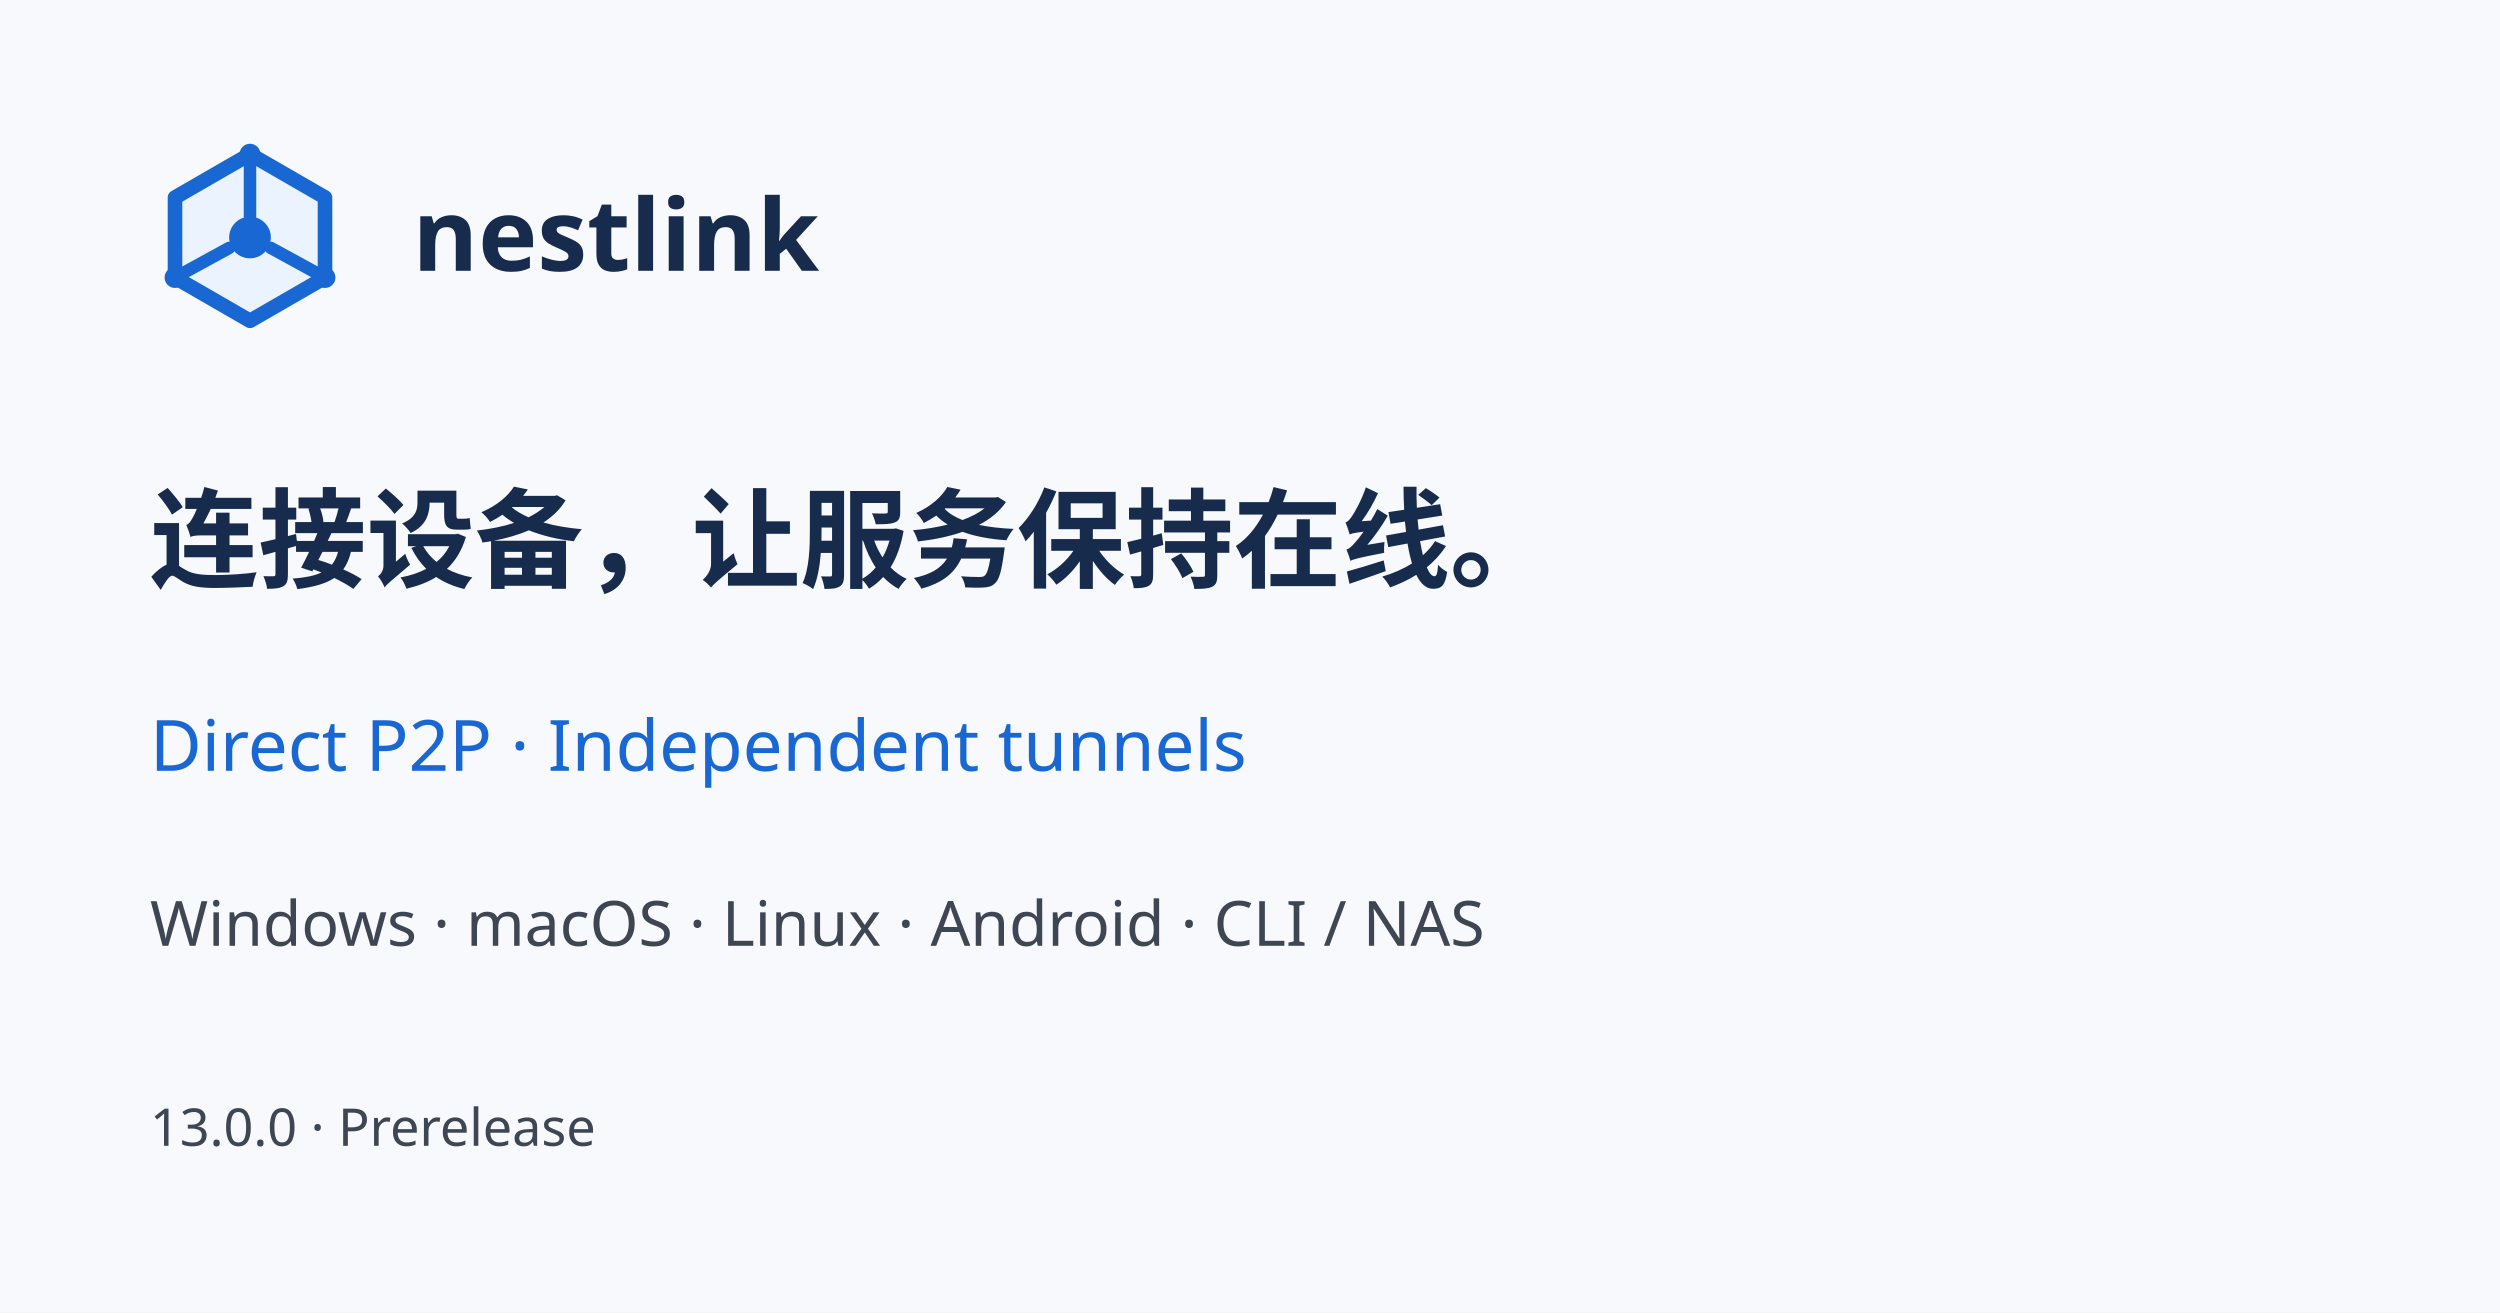
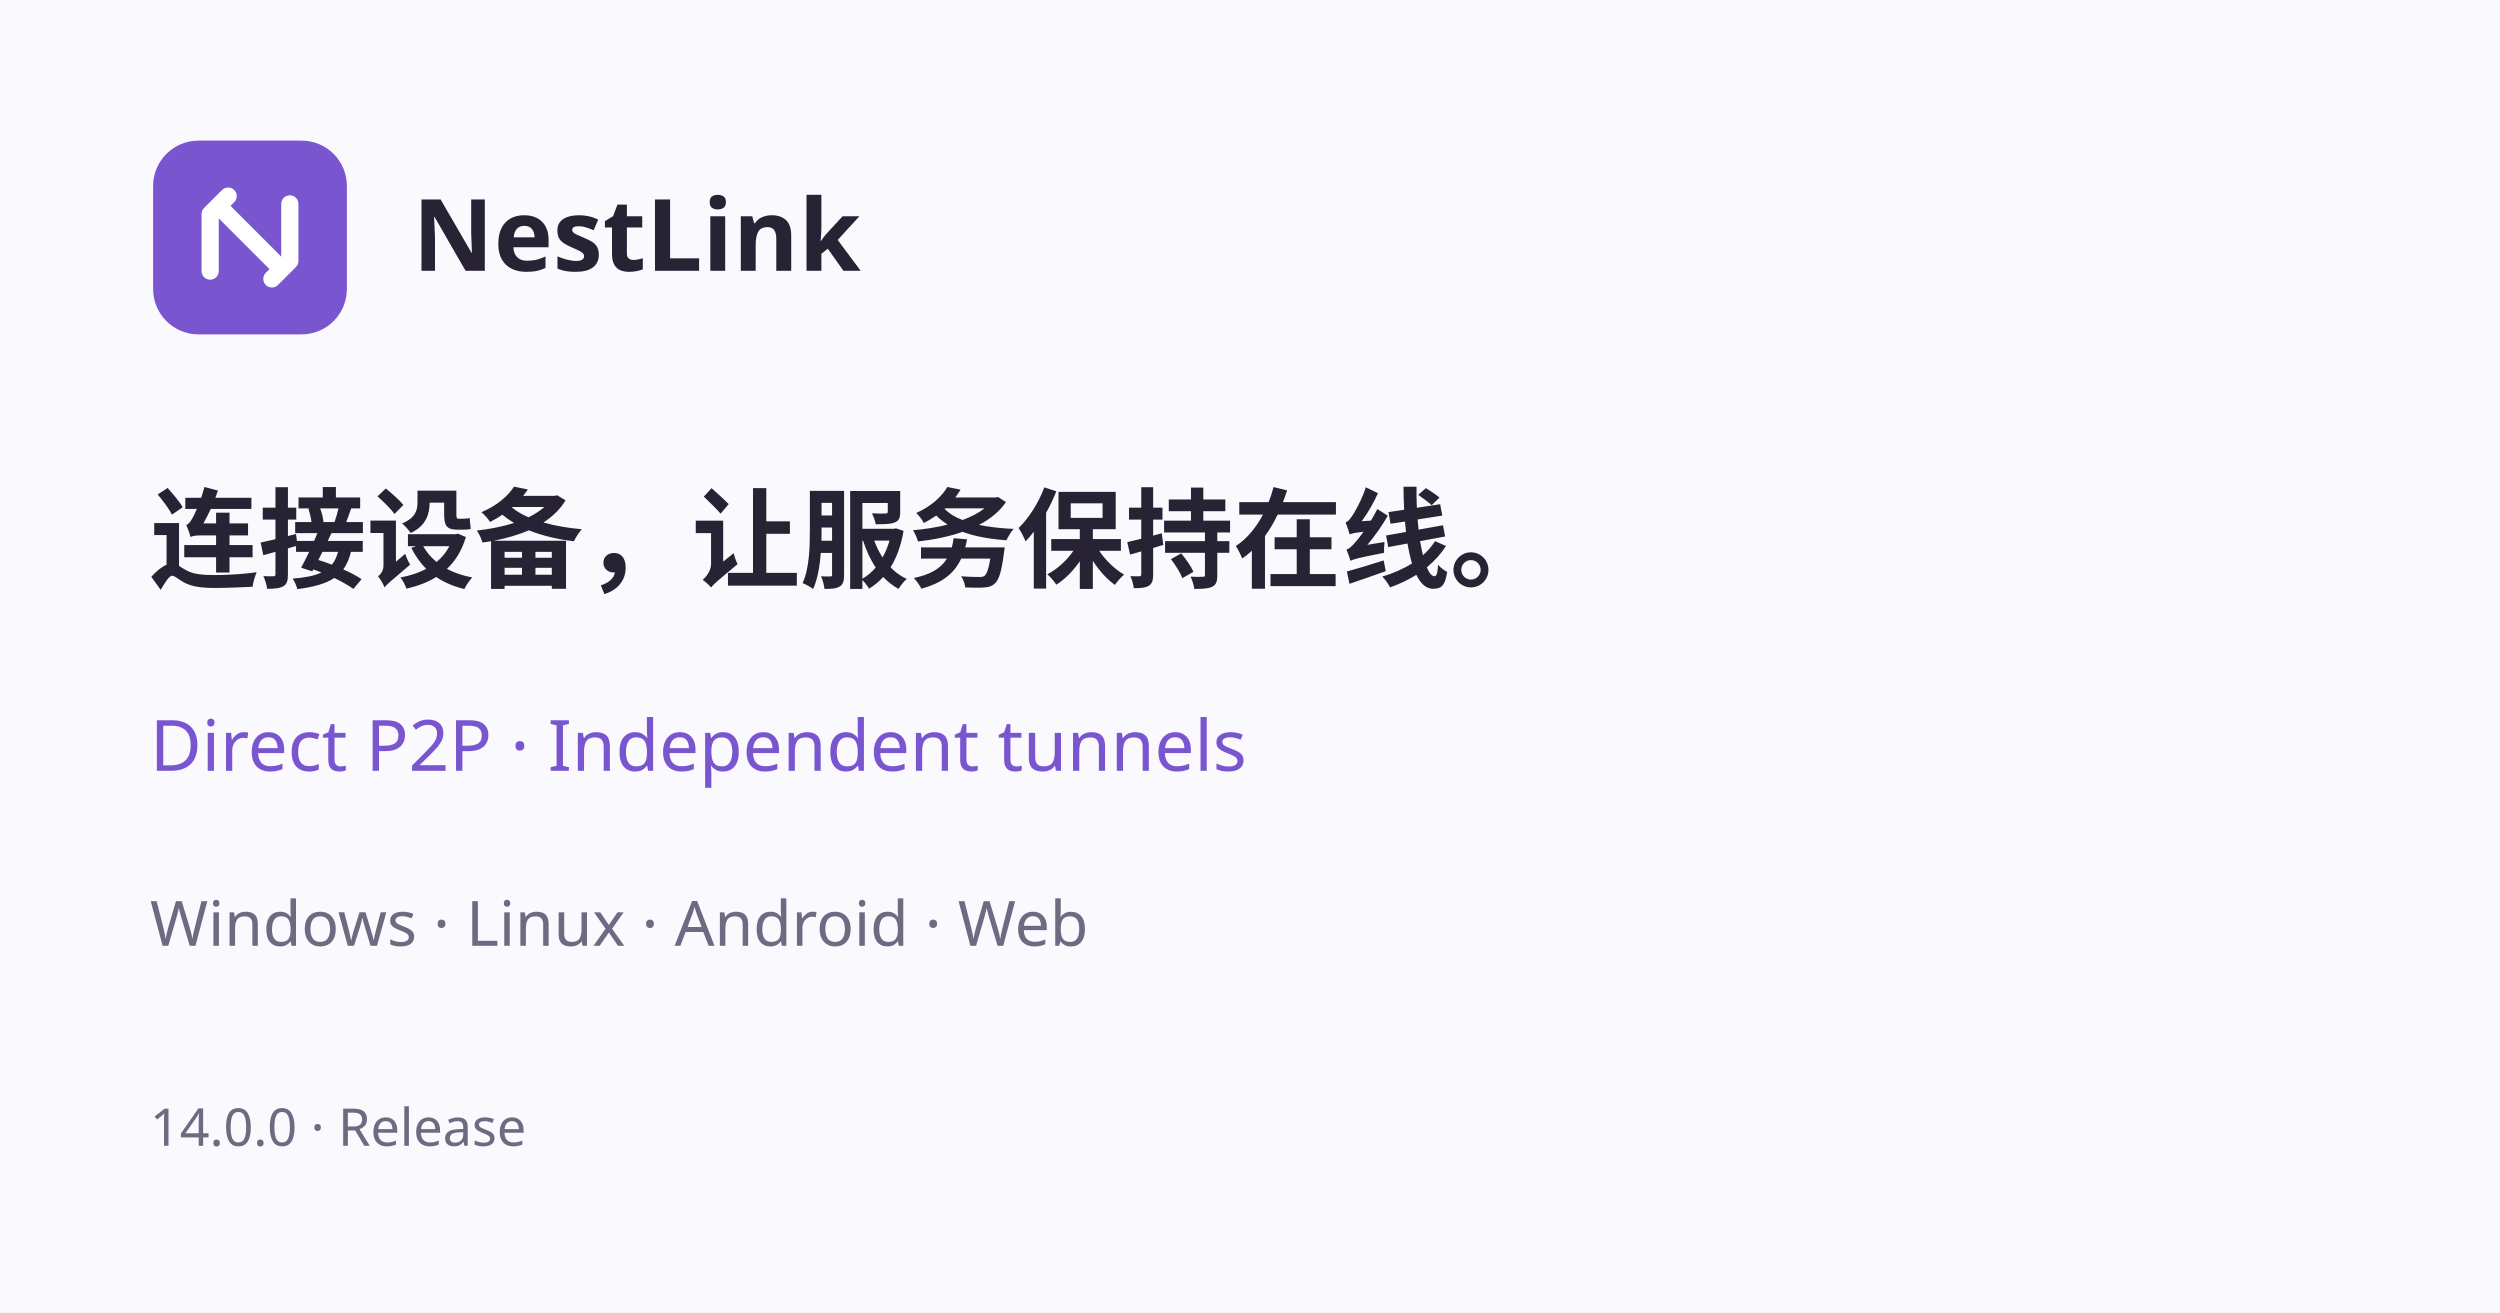
<svg xmlns="http://www.w3.org/2000/svg" width="1200" height="630" viewBox="0 0 1200 630" role="img">
-   <rect width="1200" height="630" fill="#f7f9fc" />
-   <svg viewBox="0 0 48 48" x="72" y="66" width="96" height="96" fill="none">
-     <polygon points="24,4 42,14.39 42,33.61 24,44 6,33.61 6,14.39" stroke="#1967D2" stroke-width="3.5" stroke-linejoin="round" fill="#EBF3FE" />
-     <circle cx="24" cy="24" r="5" fill="#1967D2" />
-     <line x1="24" y1="4" x2="24" y2="19" stroke="#1967D2" stroke-width="3" stroke-linecap="round" />
-     <line x1="42" y1="33.61" x2="29" y2="26.5" stroke="#1967D2" stroke-width="3" stroke-linecap="round" />
-     <line x1="6" y1="33.61" x2="19" y2="26.5" stroke="#1967D2" stroke-width="3" stroke-linecap="round" />
-     <circle cx="24" cy="4" r="2.5" fill="#1967D2" />
-     <circle cx="42" cy="33.61" r="2.5" fill="#1967D2" />
-     <circle cx="6" cy="33.61" r="2.5" fill="#1967D2" />
+   <rect width="1200" height="630" fill="#faf9fd" />
+   <svg x="72" y="66" width="96" height="96" viewBox="0 0 512 512">
+     <rect x="8" y="8" width="496" height="496" rx="116" fill="#7955CF" />
+     <polyline points="154,342 154,196 200,150" fill="none" stroke="#FFFFFF" stroke-width="44" stroke-linecap="round" stroke-linejoin="round" />
+     <polyline points="358,170 358,316 312,362" fill="none" stroke="#FFFFFF" stroke-width="44" stroke-linecap="round" stroke-linejoin="round" />
+     <line x1="190" y1="190" x2="322" y2="322" stroke="#FFFFFF" stroke-width="44" stroke-linecap="round" />
  </svg>
-   <text x="198" y="130" fill="#172b4d" font-family="Segoe UI, Microsoft YaHei, sans-serif" font-size="48" font-weight="700">nestlink</text>
-   <text x="72" y="278" fill="#172b4d" font-family="Segoe UI, Microsoft YaHei, sans-serif" font-size="52" font-weight="700">连接设备，让服务保持在线。</text>
-   <text x="72" y="370" fill="#1967d2" font-family="Segoe UI, sans-serif" font-size="34">Direct P2P · Independent tunnels</text>
-   <text x="72" y="454" fill="#3e4654" font-family="Segoe UI, sans-serif" font-size="30">Windows · macOS · Linux · Android · CLI / NAS</text>
-   <text x="72" y="550" fill="#3e4654" font-family="Segoe UI, sans-serif" font-size="25">13.0.0 · Prerelease</text>
+   <text x="198" y="130" fill="#282235" font-family="Segoe UI, Microsoft YaHei, sans-serif" font-size="48" font-weight="700">NestLink</text>
+   <text x="72" y="278" fill="#282235" font-family="Segoe UI, Microsoft YaHei, sans-serif" font-size="52" font-weight="700">连接设备，让服务保持在线。</text>
+   <text x="72" y="370" fill="#7955cf" font-family="Segoe UI, sans-serif" font-size="34">Direct P2P · Independent tunnels</text>
+   <text x="72" y="454" fill="#706982" font-family="Segoe UI, sans-serif" font-size="30">Windows · Linux · Android · Web</text>
+   <text x="72" y="550" fill="#706982" font-family="Segoe UI, sans-serif" font-size="25">14.0.0 · Release</text>
</svg>
